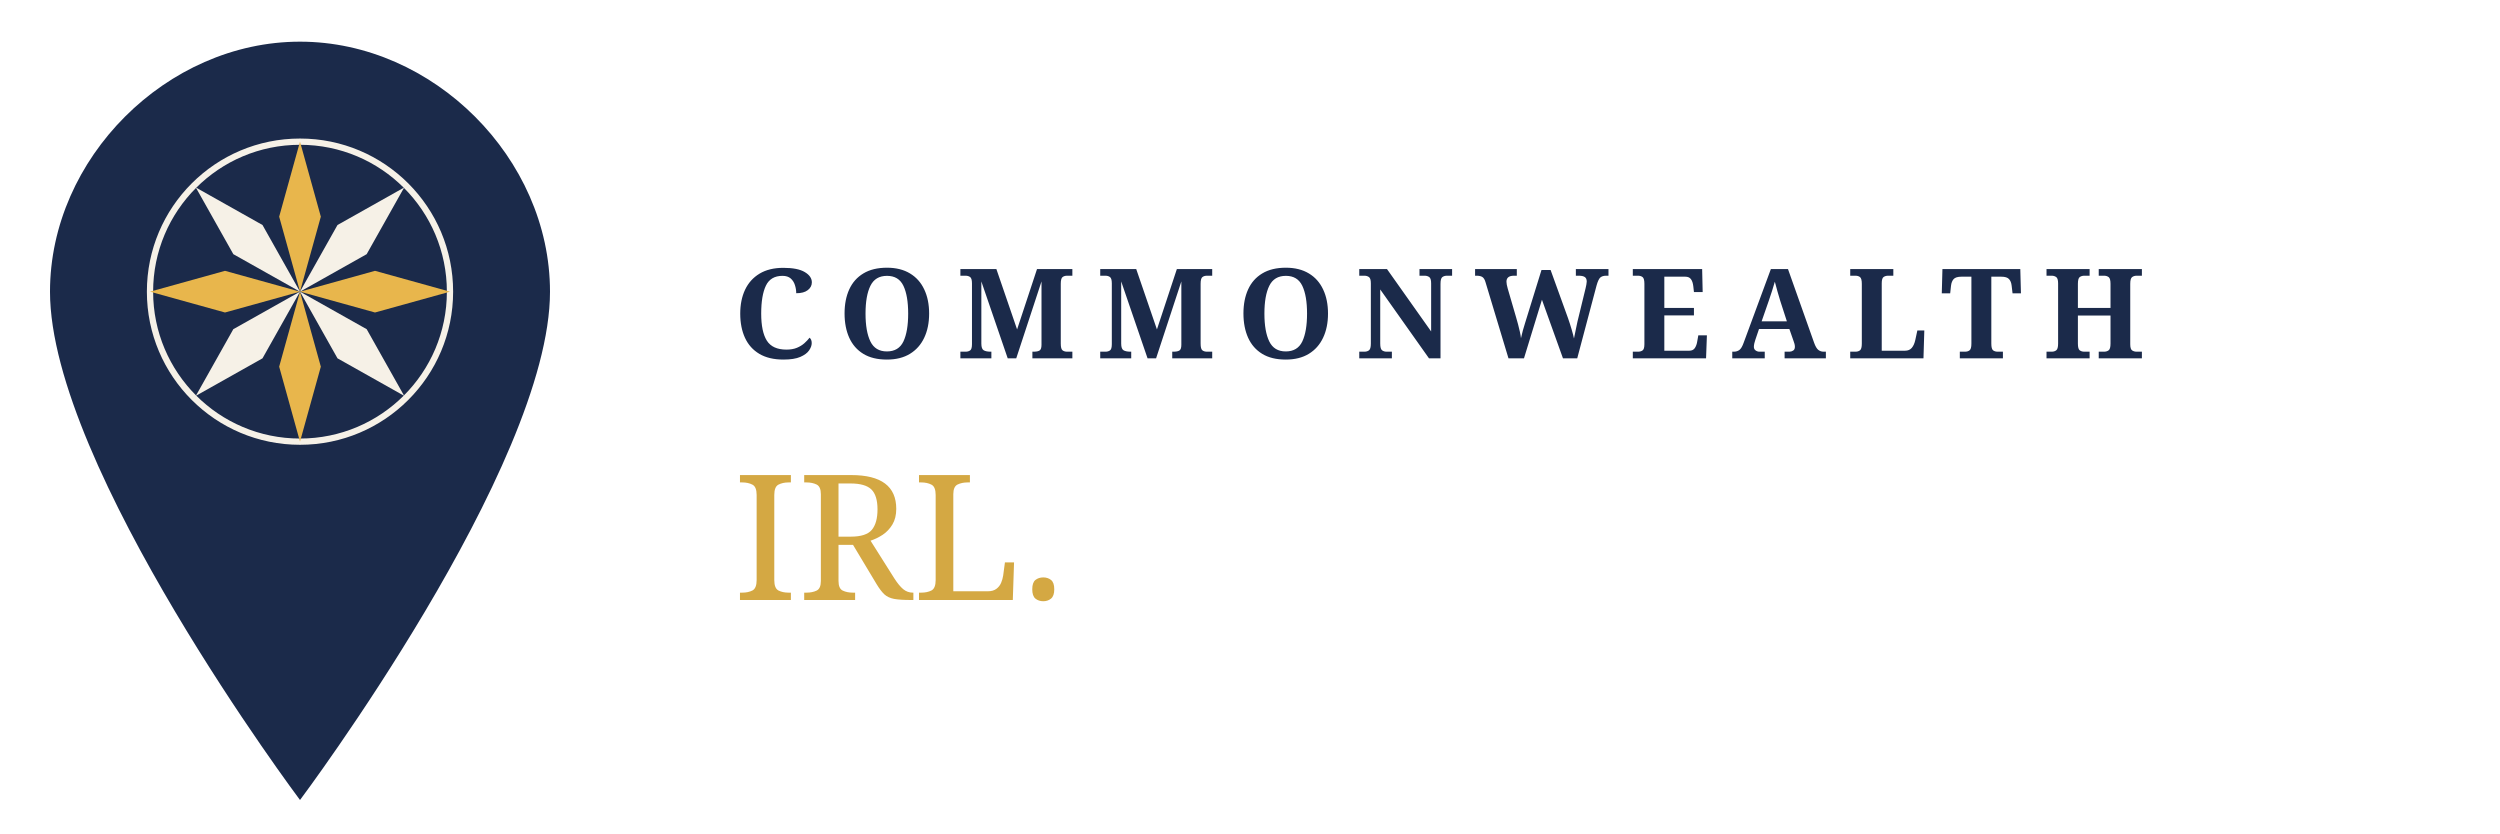
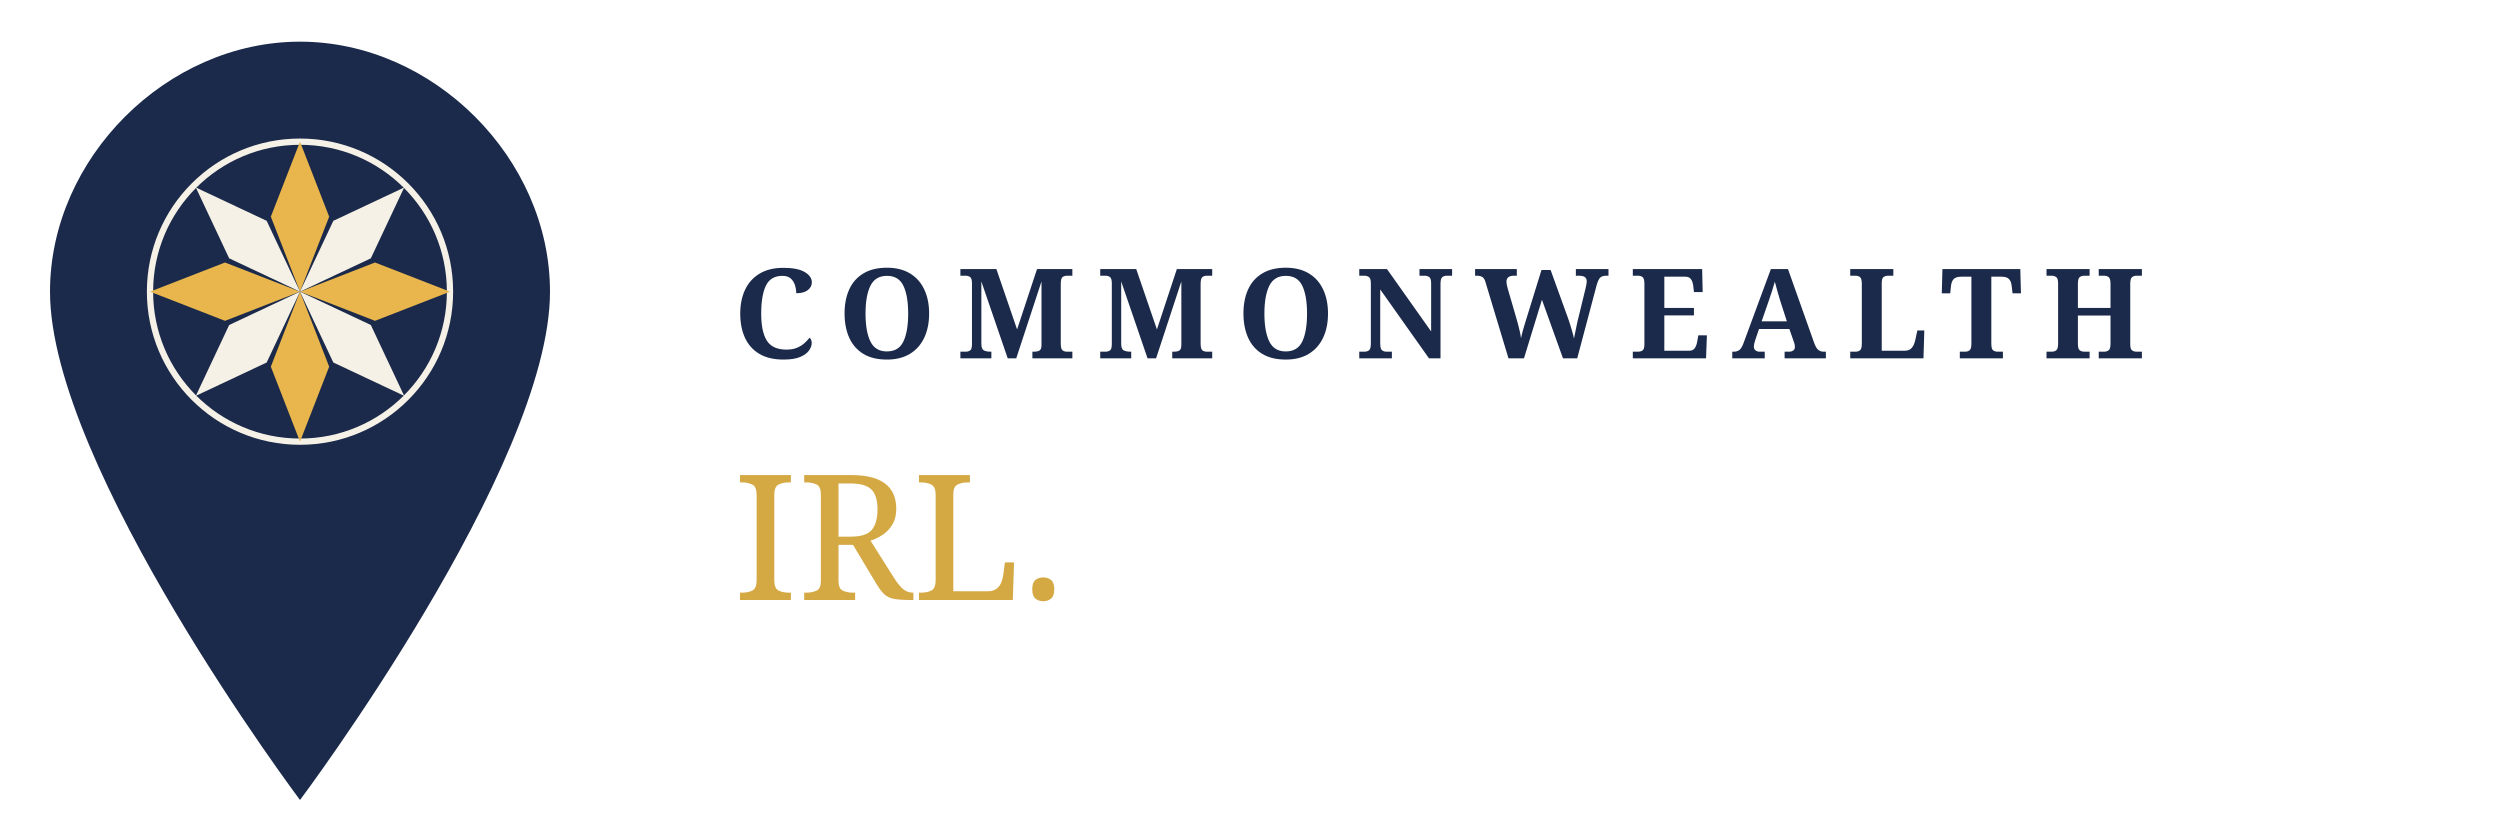
<svg xmlns="http://www.w3.org/2000/svg" viewBox="0 0 600 200">
  <path d="M72 10 C40 10 12 38 12 70 C12 112 72 192 72 192 S132 112 132 70 C132 38 104 10 72 10 Z" fill="#1B2A4A" />
  <circle cx="72" cy="70" r="36" fill="none" stroke="#F6F1E7" stroke-width="1.5" />
-   <path d="M72 34 L77 52 L72 70 L67 52 Z" fill="#E8B64C" />
-   <path d="M72 106 L77 88 L72 70 L67 88 Z" fill="#E8B64C" />
-   <path d="M108 70 L90 65 L72 70 L90 75 Z" fill="#E8B64C" />
-   <path d="M36 70 L54 75 L72 70 L54 65 Z" fill="#E8B64C" />
-   <path d="M97 45 L88 61 L72 70 L81 54 Z" fill="#F6F1E7" />
-   <path d="M97 95 L88 79 L72 70 L81 86 Z" fill="#F6F1E7" />
-   <path d="M47 95 L56 79 L72 70 L63 86 Z" fill="#F6F1E7" />
-   <path d="M47 45 L56 61 L72 70 L63 54 Z" fill="#F6F1E7" />
+   <path d="M72 34 L79 52 L72 70 L65 52 Z" fill="#E8B64C" />
+   <path d="M72 106 L79 88 L72 70 L65 88 Z" fill="#E8B64C" />
+   <path d="M108 70 L90 63 L72 70 L90 77 Z" fill="#E8B64C" />
+   <path d="M36 70 L54 77 L72 70 L54 63 Z" fill="#E8B64C" />
+   <path d="M97 45 L89 62 L72 70 L80 53 Z" fill="#F6F1E7" />
+   <path d="M97 95 L89 78 L72 70 L80 87 Z" fill="#F6F1E7" />
+   <path d="M47 95 L55 78 L72 70 L64 87 Z" fill="#F6F1E7" />
+   <path d="M47 45 L55 62 L72 70 L64 53 Z" fill="#F6F1E7" />
  <text x="176" y="86" font-family="Georgia, serif" font-size="30" font-weight="700" fill="#1B2A4A" letter-spacing="5">COMMONWEALTH</text>
  <text x="176" y="144" font-family="Georgia, serif" font-size="42" font-weight="400" fill="#D4A843">IRL.</text>
</svg>
